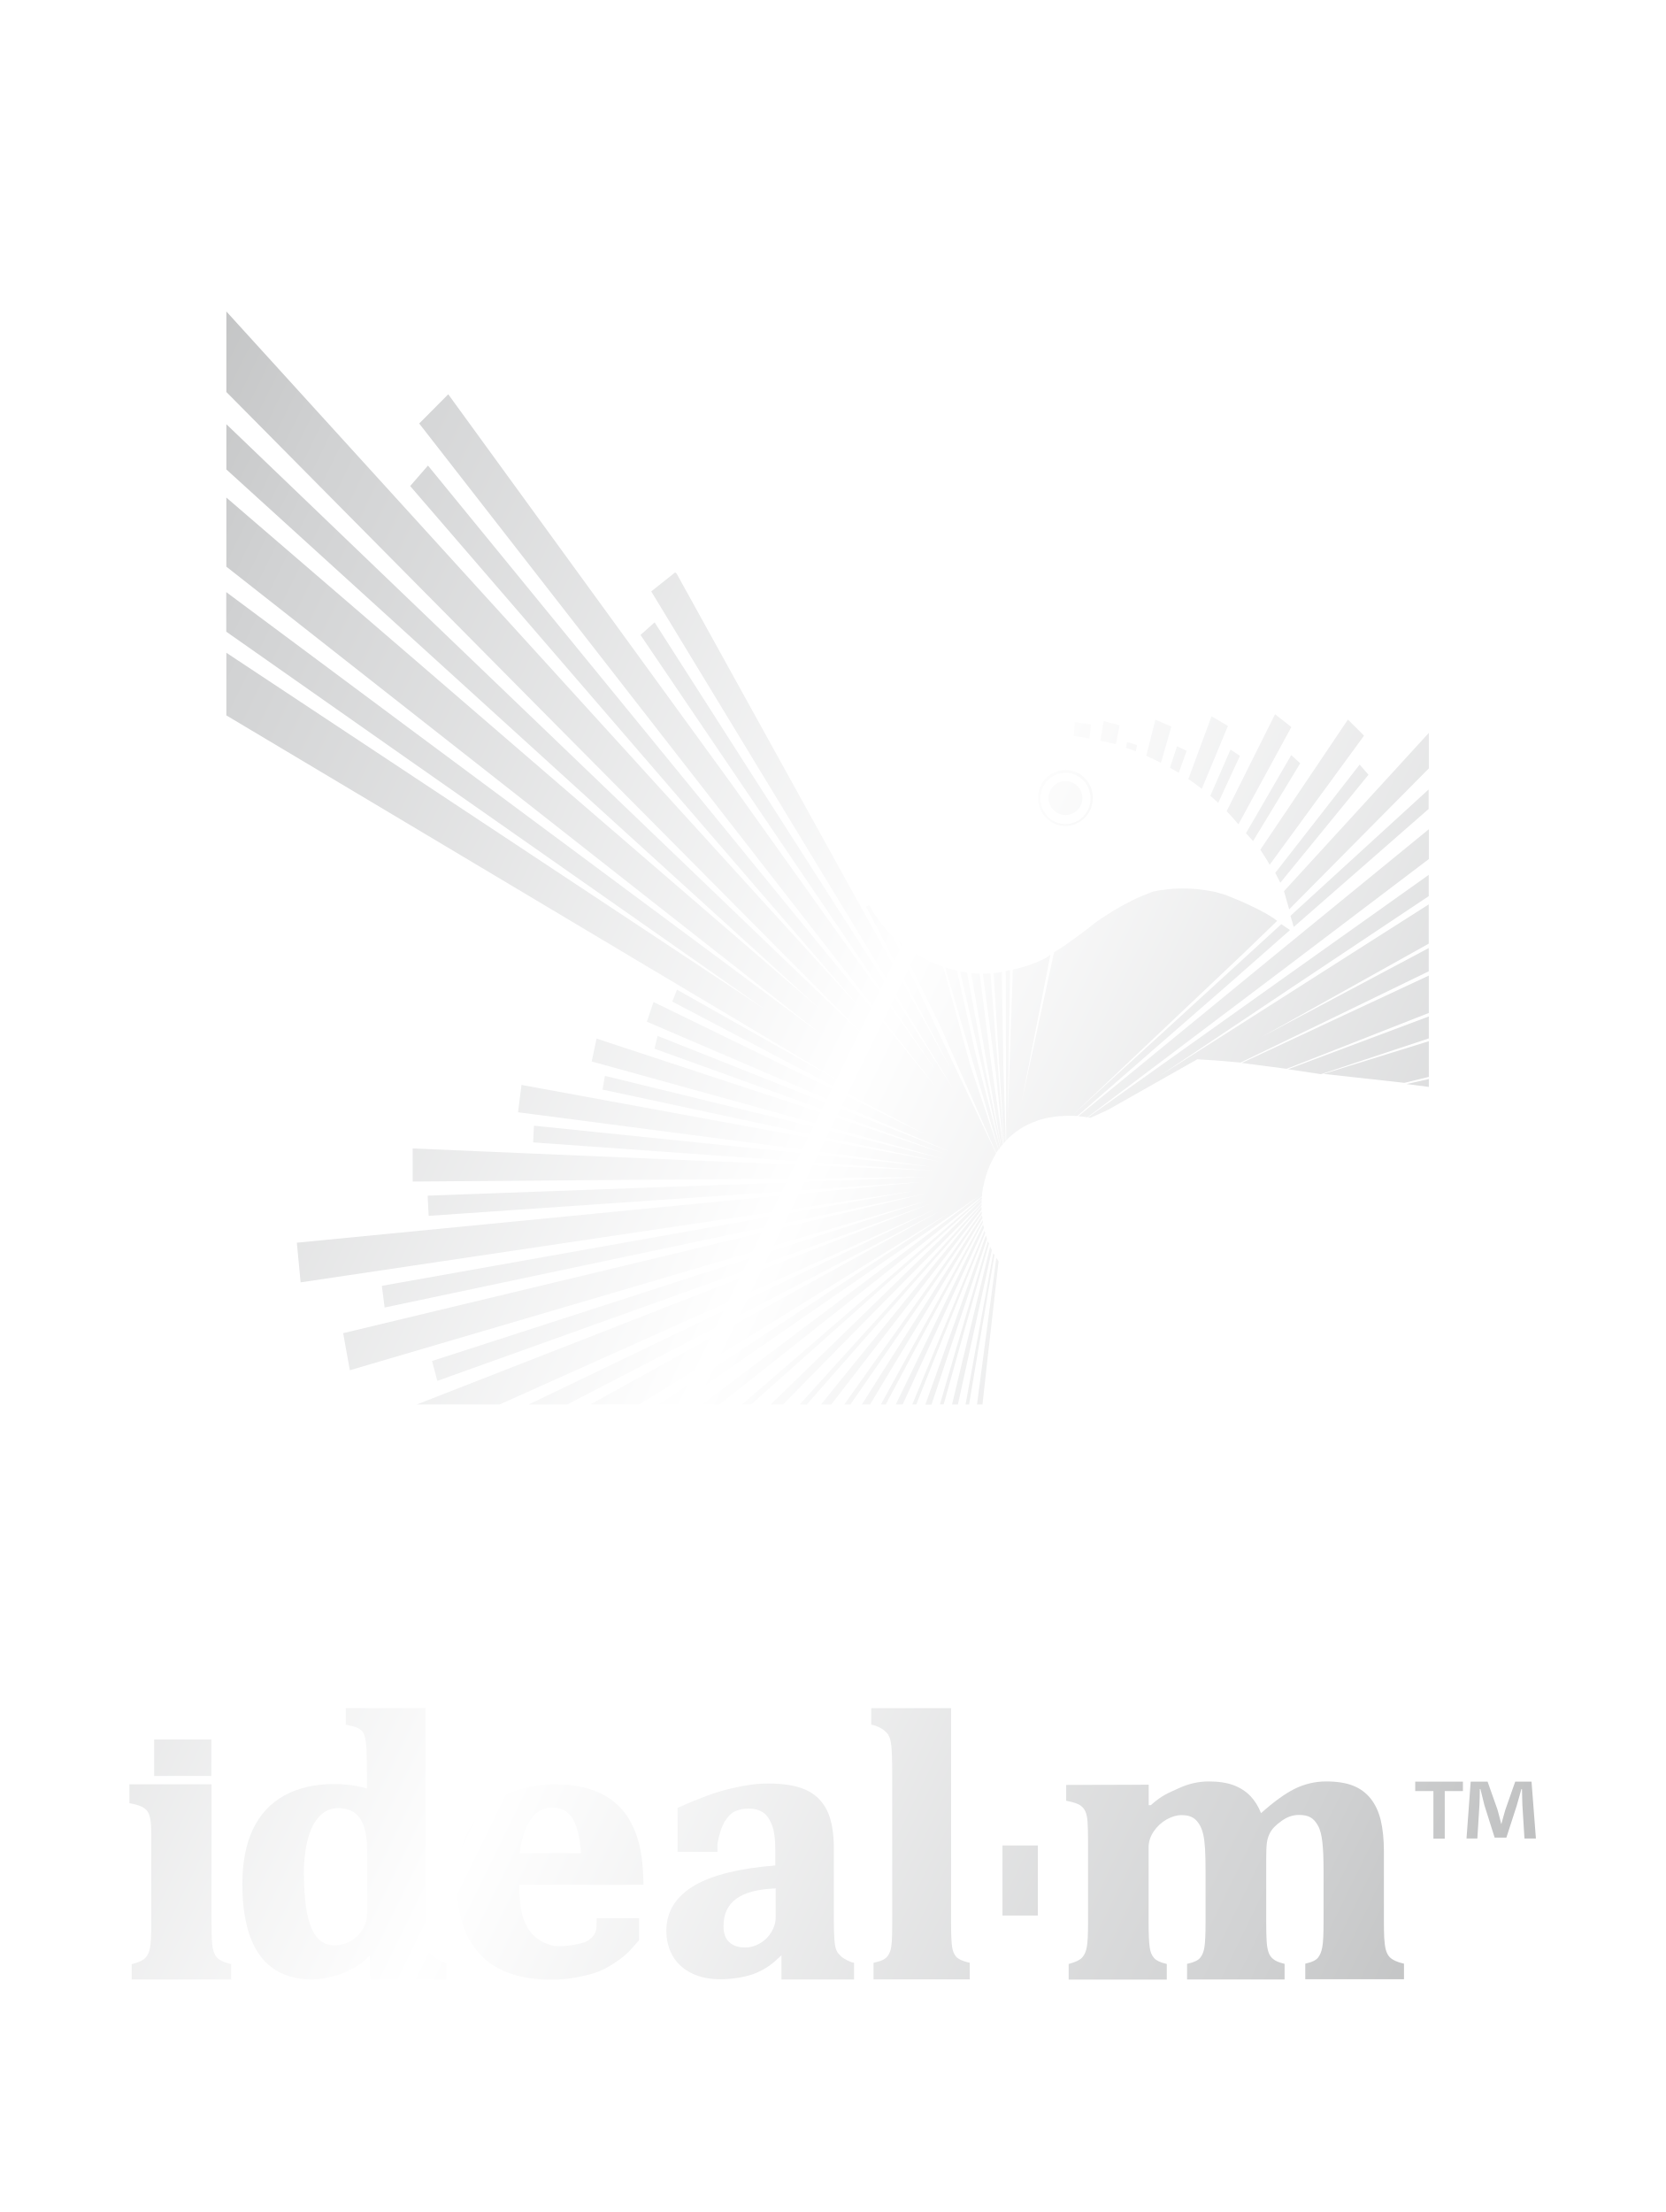
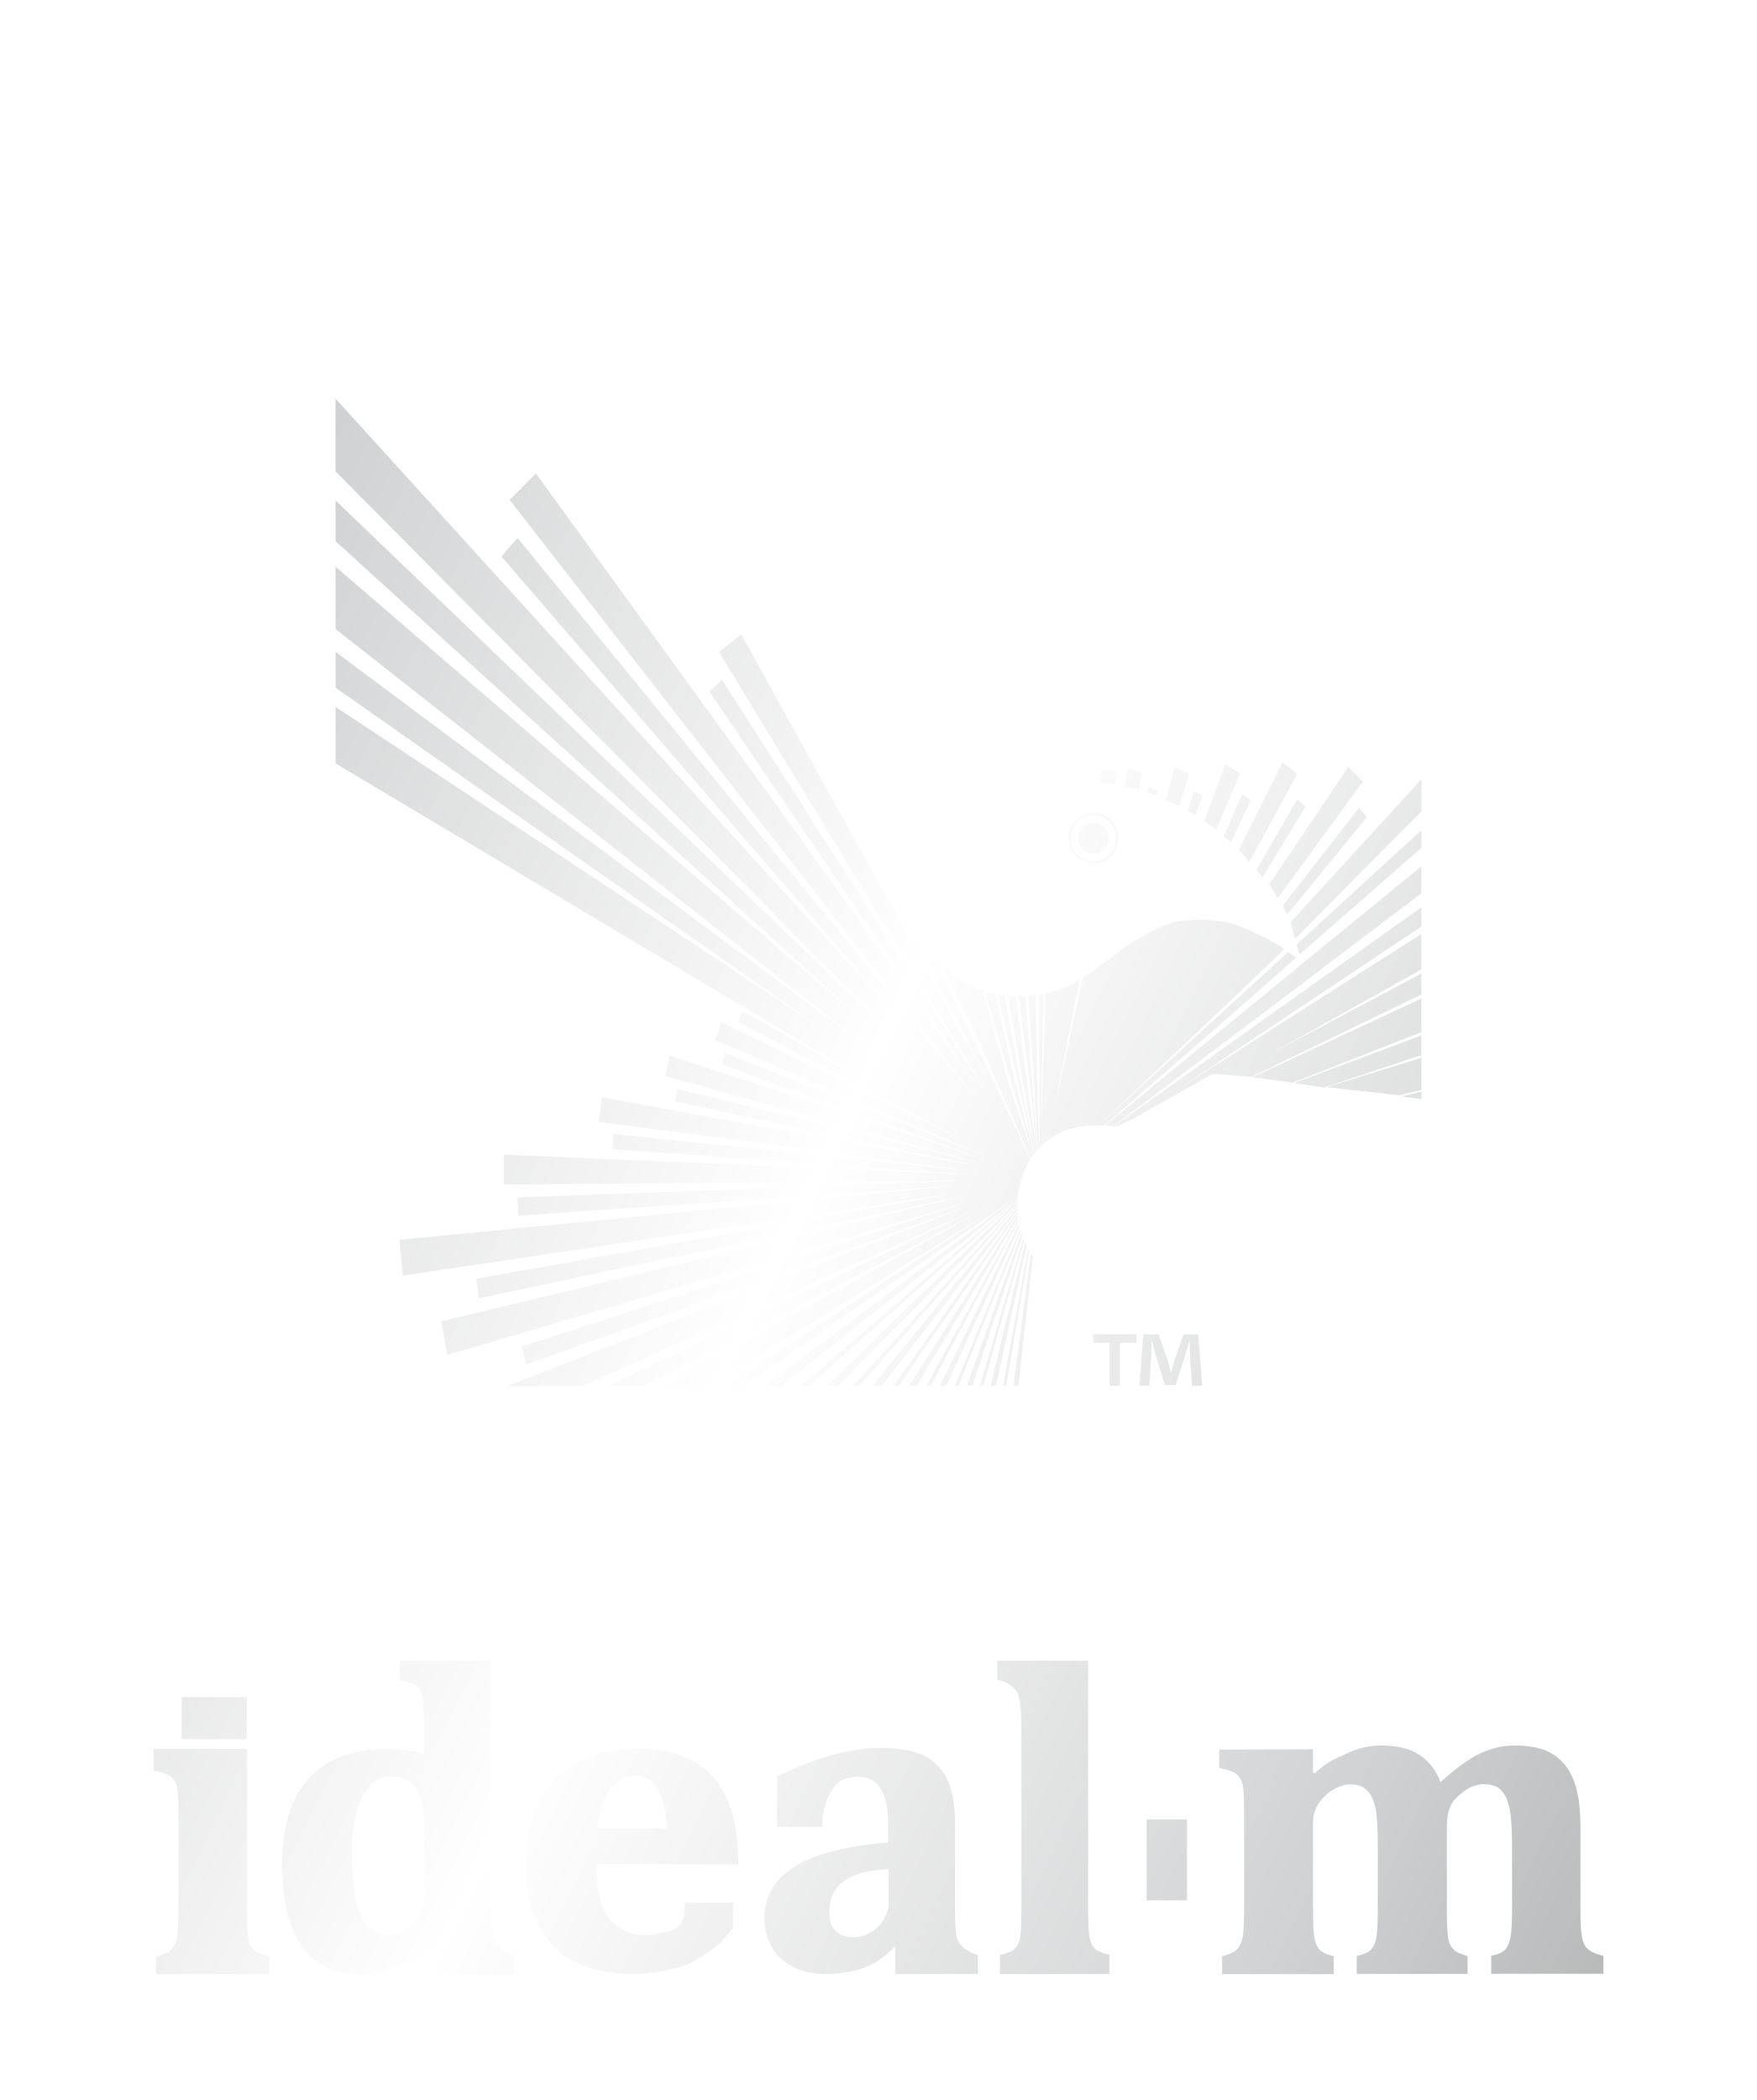
- <svg xmlns="http://www.w3.org/2000/svg" id="Layer_2" data-name="Layer 2" viewBox="-13.02 -31.33 167.5 222.5">
+ <svg xmlns="http://www.w3.org/2000/svg" id="Layer_2" data-name="Layer 2" viewBox="-14.64 -38 167.5 200.17">
  <defs>
-     <linearGradient id="prata" gradientUnits="userSpaceOnUse" x1="-40.76" y1="25.54" x2="182.22" y2="134.30">
+     <linearGradient id="prata" gradientUnits="userSpaceOnUse" x1="-37.98" y1="9.85" x2="176.20" y2="114.32">
      <stop offset="0" stop-color="#A9AAAA" />
      <stop offset="0.2" stop-color="#D1D2D3" />
      <stop offset="0.5" stop-color="#FFFFFF" />
      <stop offset="0.8" stop-color="#D1D2D3" />
      <stop offset="1" stop-color="#A9AAAA" />
    </linearGradient>
  </defs>
  <g id="Layer_1-2" data-name="Layer 1">
    <g>
-       <rect x="87.82" y="154.3" width="3.56" height="7.05" fill="url(#prata)" />
+       <rect x="94.68" y="135.43" width="3.84" height="7.71" fill="url(#prata)" />
      <g>
-         <path d="M9.27,165.91c-.21-.11-.36-.22-.47-.34-.11-.13-.2-.27-.26-.42s-.12-.33-.16-.53-.07-.5-.09-.88c-.02-.39-.03-.94-.03-1.65v-13.94H0v1.9l.12.02c.44.08.8.19,1.07.31.25.11.46.27.61.47.15.21.25.5.31.85.06.38.09.88.09,1.49v8.91c0,1.2-.04,2.04-.13,2.49-.08.43-.23.77-.46,1.01-.22.25-.65.45-1.26.61l-.12.03v1.54h10.01v-1.55l-.12-.03c-.36-.08-.65-.18-.86-.3Z" fill="url(#prata)" />
-         <rect x="2.49" y="143.64" width="5.75" height="3.67" fill="url(#prata)" />
+         <path d="M9.99,148.13c-.22-.12-.39-.24-.51-.38-.12-.14-.21-.29-.28-.46s-.13-.36-.17-.58-.07-.54-.09-.96c-.02-.43-.03-1.03-.03-1.8v-15.25H0v2.07l.13.02c.47.09.86.21,1.15.34.27.12.5.29.66.52.16.23.27.54.34.93.06.41.09.96.09,1.63v9.75c0,1.31-.05,2.23-.14,2.72-.09.47-.25.84-.49,1.11-.24.27-.7.49-1.36.66l-.13.03v1.69h10.79v-1.69l-.13-.03c-.38-.09-.7-.2-.93-.32Z" fill="url(#prata)" />
+         <rect x="2.68" y="123.76" width="6.2" height="4.01" fill="url(#prata)" />
      </g>
-       <path d="M18.42,167.78c.94,0,2.56-.36,3.58-.86.97-.48,1.29-.69,2.17-1.55l.04,2.42h7.66v-1.67c-.56-.12-1.12-.53-1.36-.72-.2-.16-.37-.37-.47-.59-.1-.24-.17-.56-.2-.97-.03-.42-.05-1.12-.05-2.06v-21.29h-8.03v1.66l.19.04c.74.15,1.07.3,1.21.4.2.14.35.32.45.57.11.27.18.67.22,1.19.04.54.06,1.49.06,2.82v1.39c-.62-.16-1.16-.27-1.63-.33-.54-.07-1.1-.11-1.65-.11-1.95,0-3.64.39-5.02,1.15-1.4.77-2.46,1.92-3.17,3.41-.7,1.48-1.06,3.32-1.06,5.47,0,3.17.59,5.59,1.75,7.19,1.18,1.62,2.96,2.44,5.31,2.44ZM17.54,157.28c0-1.4.14-2.64.42-3.66.27-1,.67-1.77,1.2-2.3.52-.52,1.12-.77,1.84-.77.99,0,1.71.33,2.18,1.01.48.69.73,1.78.73,3.24v6.24c0,.67-.17,1.27-.5,1.78-.34.52-.76.9-1.25,1.15-.5.25-1.01.38-1.51.38-1.05,0-1.81-.55-2.31-1.67-.52-1.17-.78-2.99-.78-5.4h0Z" fill="url(#prata)" />
-       <path d="M76.34,143.2c.11.17.2.42.25.73.06.33.09.75.11,1.24.02.5.03,1.29.03,2.36v14.6c0,.79-.01,1.4-.04,1.83-.03.41-.08.72-.15.94-.08.22-.17.4-.27.53-.1.13-.24.25-.42.35-.19.11-.47.2-.82.28l-.18.04v1.67h9.68v-1.67l-.18-.04c-.59-.15-.99-.34-1.19-.57-.2-.23-.34-.55-.4-.95-.07-.43-.11-1.24-.11-2.41v-21.64h-8.03v1.66c.5.07,1.05.37,1.29.57.18.15.34.31.45.48Z" fill="url(#prata)" />
-       <path d="M56.85,158.32c-1.88,1.1-2.84,2.63-2.84,4.55,0,.95.22,1.81.64,2.55.43.74,1.07,1.32,1.9,1.73h0s0,0,0,0c.82.41,1.8.61,2.91.61s2.69-.22,3.69-.68c.95-.44,1.44-.78,2.44-1.73v2.43h7.3v-1.68c-.46-.07-1.02-.42-1.19-.55-.14-.1-.25-.25-.36-.36s-.19-.25-.26-.44c-.07-.2-.13-.51-.16-.94-.04-.44-.06-1.07-.06-1.89v-7.32c0-1.62-.24-2.92-.7-3.85-.48-.95-1.2-1.64-2.16-2.06-.93-.41-2.19-.62-3.72-.62-.59,0-1.2.04-1.79.12-.59.08-1.27.21-2.03.39-.74.18-1.51.41-2.29.69-.76.28-1.74.67-2.89,1.19l-.14.06v4.42h4.01v-.8c.16-.95.41-1.7.72-2.23.31-.51.66-.87,1.04-1.04.39-.18.86-.28,1.4-.28s.99.12,1.37.35c.37.23.68.64.92,1.22.25.6.37,1.47.37,2.6v1.55c-3.59.29-6.33.96-8.12,2.01ZM65.01,158.63v2.86c0,.53-.14,1.03-.42,1.5-.28.47-.66.86-1.14,1.14-.48.29-.99.43-1.52.43-.69,0-1.23-.18-1.61-.55-.38-.36-.56-.88-.56-1.59,0-1.23.42-2.13,1.3-2.77h0c.85-.62,2.18-.96,3.95-1.03Z" fill="url(#prata)" />
-       <path d="M51.7,158.24v-.24c-.02-1.48-.16-2.76-.42-3.8-.25-1.03-.65-1.96-1.16-2.76-.44-.68-1-1.27-1.66-1.75-.66-.48-1.47-.86-2.4-1.13h0s0,0,0,0c-.92-.27-2-.4-3.21-.4h0s-.06,0-.09,0c-.21,0-.43,0-.64.02-.21.01-.41.03-.61.05-.03,0-.06,0-.09,0-1.39.15-2.66.51-3.78,1.08-1.5.77-2.68,1.92-3.49,3.42-.81,1.49-1.22,3.28-1.22,5.32,0,2.59.54,4.68,1.59,6.25.25.37.52.72.83,1.04,1.57,1.62,3.96,2.46,7.07,2.46,1.11,0,2.14-.12,3.1-.35.67-.13,1.31-.31,1.85-.54.63-.27,1.23-.65,1.87-1.09.67-.47,1.18-1,1.76-1.69.04-.05.08-.1.13-.15l.07-.07.07-.07v-2.21l-.03-.02h-4.24l-.02.95c-.03.69-.63,1.31-1.29,1.51-.59.17-1.57.36-2.26.36-.27,0-.51,0-.73-.03-1.01-.22-1.81-.68-2.37-1.42-.3-.38-.54-.84-.73-1.39-.26-.93-.38-2.08-.41-3.3l.03-.03h12.51ZM42.53,150.49c.97,0,1.71.43,2.17,1.32.38.75.63,1.85.73,3.27h-6.17c.17-1.35.49-2.43.97-3.2.58-.94,1.33-1.39,2.3-1.39Z" fill="url(#prata)" />
-       <path d="M94.23,148.21v1.59l.12.03c.62.12,1.05.27,1.29.43.23.16.41.36.52.62.12.26.19.62.22,1.05.03.45.05,1.16.05,2.12v7.98c0,1.21-.04,2.06-.13,2.51-.08.43-.23.78-.46,1.03-.22.25-.64.45-1.25.62l-.11.03v1.57h9.87v-1.57l-.12-.03c-.56-.13-.96-.33-1.17-.58-.22-.25-.37-.61-.43-1.07-.07-.48-.11-1.32-.11-2.53v-7.52c0-.57.18-1.11.52-1.61.35-.51.79-.91,1.3-1.2.51-.28,1.01-.43,1.47-.43.35,0,.65.04.87.12.22.08.42.2.59.36.16.16.31.36.45.62.13.26.24.57.31.91.08.35.13.82.17,1.4.03.59.05,1.32.05,2.16v5.2c0,1.23-.04,2.09-.12,2.55-.07.44-.22.79-.43,1.04-.21.25-.61.44-1.19.57l-.12.03v1.57h9.81v-1.57l-.11-.03c-.47-.12-.82-.27-1.03-.45-.21-.17-.37-.38-.46-.64-.1-.27-.17-.63-.2-1.08-.03-.46-.05-1.13-.05-2.01v-6.34c0-.75.02-1.3.07-1.63.04-.32.13-.61.25-.87s.28-.49.48-.7.45-.42.75-.63c.28-.2.57-.36.85-.45.28-.1.58-.15.91-.15.48,0,.86.08,1.15.25.29.16.54.45.75.83.22.39.36.95.44,1.66.08.72.12,1.67.12,2.83v5.2c0,1.21-.04,2.07-.13,2.54-.08.45-.23.8-.43,1.05-.2.25-.59.44-1.16.57l-.12.03v1.57h9.93v-1.57l-.12-.03c-.34-.08-.64-.19-.89-.32-.23-.12-.41-.26-.53-.43-.13-.17-.23-.4-.3-.67-.07-.29-.12-.67-.15-1.16-.02-.49-.03-1.03-.03-1.59v-7.09c0-1.2-.11-2.25-.31-3.11-.21-.87-.55-1.61-1.02-2.2s-1.07-1.03-1.79-1.31c-.71-.28-1.62-.42-2.7-.42s-2.16.25-3.17.75c-.96.48-2.09,1.3-3.37,2.44-.27-.69-.63-1.25-1.05-1.7-.47-.49-1.04-.86-1.71-1.11-.67-.25-1.51-.38-2.51-.38s-2.05.23-3.04.7c-.96.45-1.58.62-2.78,1.69h-.21v-2.06" fill="url(#prata)" />
-       <path d="M134.14,147.88v.95h-1.83v4.78h-1.14v-4.78h-1.83v-.95h4.8ZM140.33,153.6l-.21-3.37c-.02-.44-.02-.99-.04-1.6h-.06c-.15.51-.32,1.18-.48,1.7l-1.03,3.18h-1.18l-1.03-3.26c-.11-.44-.27-1.12-.4-1.62h-.06c0,.53-.02,1.07-.04,1.6l-.21,3.37h-1.09l.42-5.72h1.7l.99,2.8c.13.44.23.86.38,1.45h.02c.15-.53.27-1.01.4-1.43l.99-2.82h1.64l.44,5.72h-1.14Z" fill="url(#prata)" />
+       <path d="M19.86,150.17c1.02,0,2.76-.39,3.86-.94,1.04-.52,1.39-.75,2.34-1.69l.04,2.64h8.26v-1.83c-.6-.13-1.21-.58-1.46-.79-.21-.18-.4-.4-.5-.64-.11-.26-.18-.61-.21-1.06-.03-.46-.05-1.22-.05-2.25v-23.28h-8.65v1.82l.2.04c.8.16,1.15.33,1.31.43.21.15.38.36.48.63.11.29.2.73.23,1.3.04.59.06,1.63.06,3.09v1.52c-.66-.18-1.25-.3-1.76-.36-.59-.08-1.18-.12-1.78-.12-2.1,0-3.92.42-5.42,1.26-1.5.84-2.66,2.1-3.42,3.73-.75,1.62-1.14,3.64-1.14,5.98,0,3.47.64,6.11,1.88,7.86,1.27,1.77,3.19,2.67,5.72,2.67ZM18.91,138.69c0-1.53.15-2.89.45-4,.29-1.1.72-1.94,1.29-2.51.56-.56,1.21-.84,1.99-.84,1.07,0,1.84.36,2.36,1.1.52.75.78,1.95.78,3.55v6.82c0,.73-.18,1.39-.54,1.95-.37.56-.82.99-1.35,1.26-.54.27-1.08.41-1.62.41-1.13,0-1.95-.6-2.49-1.83-.56-1.28-.85-3.27-.85-5.9h0Z" fill="url(#prata)" />
+       <path d="M82.31,123.28c.12.19.21.46.27.8.06.37.1.82.12,1.36.02.55.03,1.41.03,2.58v15.97c0,.86-.01,1.53-.04,2-.03.44-.08.79-.16,1.03-.09.24-.18.43-.29.58-.11.14-.26.27-.46.38-.21.12-.51.22-.89.31l-.2.04v1.83h10.43v-1.83l-.19-.05c-.64-.17-1.07-.37-1.28-.63-.21-.25-.36-.6-.43-1.04-.08-.47-.12-1.36-.12-2.64v-23.67h-8.66v1.82c.54.07,1.13.4,1.39.62.19.16.37.34.49.53Z" fill="url(#prata)" />
+       <path d="M61.29,139.82c-2.03,1.2-3.06,2.88-3.06,4.98,0,1.04.23,1.98.7,2.79.46.8,1.15,1.44,2.05,1.9h0s0,0,0,0c.89.44,1.94.67,3.14.67s2.9-.24,3.97-.75c1.02-.48,1.55-.85,2.63-1.9v2.65h7.87v-1.83c-.49-.07-1.1-.46-1.29-.6-.15-.11-.27-.27-.39-.4s-.21-.28-.28-.48c-.08-.21-.14-.56-.17-1.02-.04-.48-.06-1.18-.06-2.07v-8c0-1.77-.26-3.19-.76-4.21-.51-1.03-1.29-1.8-2.32-2.26-1.01-.45-2.36-.68-4.02-.68-.64,0-1.29.04-1.93.13-.64.08-1.37.22-2.19.42-.8.2-1.63.45-2.47.76-.82.3-1.87.74-3.12,1.3l-.15.07v4.84h4.32v-.88c.18-1.04.44-1.86.78-2.44.34-.56.71-.95,1.12-1.14.42-.2.92-.3,1.5-.3s1.07.13,1.47.39c.4.25.73.7.99,1.33.27.65.4,1.6.4,2.84v1.7c-3.87.31-6.82,1.05-8.76,2.2ZM70.08,140.16v3.13c0,.58-.15,1.13-.45,1.64-.3.52-.71.94-1.23,1.25-.51.31-1.07.47-1.64.47-.74,0-1.33-.2-1.74-.6-.41-.4-.6-.96-.6-1.74,0-1.34.46-2.33,1.4-3.02h0c.92-.67,2.36-1.05,4.26-1.13Z" fill="url(#prata)" />
+       <path d="M55.74,139.73v-.27c-.02-1.62-.17-3.02-.46-4.16-.27-1.12-.7-2.14-1.25-3.02-.47-.74-1.07-1.39-1.79-1.92-.72-.52-1.59-.94-2.59-1.23h0s0,0,0,0c-.99-.29-2.16-.44-3.46-.44h0s-.06,0-.1,0c-.23,0-.46,0-.69.02-.22.01-.44.03-.66.05-.03,0-.07,0-.1,0-1.5.16-2.87.56-4.08,1.18-1.62.84-2.89,2.1-3.77,3.74-.88,1.63-1.32,3.59-1.32,5.82,0,2.83.58,5.12,1.72,6.83.27.41.56.79.89,1.13,1.7,1.78,4.27,2.69,7.62,2.69,1.19,0,2.31-.13,3.34-.39.73-.15,1.41-.34,1.99-.59.68-.29,1.33-.71,2.02-1.2.73-.51,1.27-1.1,1.9-1.85.05-.05.09-.11.14-.16l.08-.08.07-.07v-2.42l-.03-.03h-4.57l-.02,1.04c-.03.75-.68,1.44-1.4,1.65-.64.19-1.7.39-2.44.39-.29,0-.55,0-.79-.03-1.08-.24-1.95-.75-2.56-1.55-.32-.42-.58-.92-.79-1.52-.28-1.02-.41-2.28-.44-3.61l.03-.03h13.49ZM45.85,131.26c1.05,0,1.84.47,2.34,1.45.41.82.67,2.03.79,3.58h-6.65c.18-1.48.53-2.66,1.04-3.5.62-1.02,1.43-1.52,2.48-1.52Z" fill="url(#prata)" />
+       <path d="M101.59,128.77v1.74l.13.03c.67.14,1.13.3,1.39.47.25.17.44.4.57.67.13.28.21.67.24,1.15.03.5.05,1.27.05,2.32v8.73c0,1.33-.05,2.26-.14,2.75-.09.47-.25.85-.49,1.13-.24.27-.69.5-1.35.67l-.12.03v1.71h10.64v-1.71l-.13-.03c-.61-.15-1.03-.36-1.26-.63-.24-.28-.39-.67-.47-1.17-.08-.52-.11-1.45-.11-2.77v-8.22c0-.62.19-1.22.56-1.77.38-.56.85-.99,1.4-1.31.55-.31,1.09-.47,1.59-.47.38,0,.7.05.94.14.24.09.46.22.63.39.18.17.34.4.48.67.14.28.26.62.34,1,.09.39.14.9.18,1.53.03.64.05,1.44.05,2.36v5.69c0,1.34-.04,2.28-.13,2.78-.08.48-.24.86-.47,1.14-.23.27-.66.48-1.28.62l-.13.03v1.71h10.57v-1.71l-.12-.03c-.5-.14-.88-.3-1.11-.49-.22-.19-.39-.42-.49-.7-.11-.29-.18-.69-.21-1.18-.03-.5-.05-1.24-.05-2.2v-6.93c0-.82.02-1.42.07-1.78.05-.35.14-.67.27-.95s.3-.53.52-.76.49-.46.8-.69c.3-.22.61-.39.92-.5.3-.11.63-.16.98-.16.51,0,.93.09,1.24.27.31.18.58.49.81.91.23.43.39,1.04.48,1.81.09.79.13,1.82.13,3.1v5.69c0,1.33-.05,2.26-.14,2.78-.09.49-.25.88-.47,1.15-.22.27-.64.48-1.25.62l-.13.03v1.71h10.7v-1.71l-.13-.03c-.37-.09-.69-.21-.96-.35-.25-.13-.44-.29-.58-.47-.14-.19-.25-.43-.33-.74-.08-.31-.13-.74-.16-1.27-.02-.54-.03-1.13-.03-1.74v-7.75c0-1.31-.11-2.46-.34-3.4-.23-.96-.59-1.77-1.1-2.41s-1.16-1.13-1.93-1.43c-.77-.3-1.74-.46-2.91-.46s-2.33.28-3.42.82c-1.03.52-2.26,1.42-3.64,2.67-.29-.75-.67-1.37-1.13-1.86-.5-.53-1.12-.94-1.84-1.22-.72-.27-1.63-.41-2.7-.41s-2.21.25-3.27.76c-1.04.49-1.71.67-3,1.85h-.22v-2.25" fill="url(#prata)" />
    </g>
    <g>
-       <path d="M96.57,42.95l.16-1.4-1.63-.25-.1,1.41c.52.06,1.05.14,1.56.24h.01Z" fill="url(#prata)" />
-       <polygon points="99.6 41.63 98 41.2 97.67 43.18 99.23 43.52 99.6 41.63" fill="url(#prata)" />
-       <polygon points="104.81 41.75 103.2 41.06 102.29 44.69 103.76 45.4 104.81 41.75" fill="url(#prata)" />
-       <path d="M107.87,48.02l2.63-6.33-1.65-.97-2.33,6.31c.46.31.91.64,1.34.98h.01Z" fill="url(#prata)" />
-       <path d="M111.56,51.58h0s5.32-9.78,5.32-9.78l-1.64-1.29-4.87,9.76c.41.42.81.86,1.18,1.31Z" fill="url(#prata)" />
-       <path d="M114.14,54.73c.19.3.37.58.56.92h0s9.49-12.98,9.49-12.98l-1.62-1.62-8.81,13.09c.13.22.26.41.38.59Z" fill="url(#prata)" />
-       <polygon points="116.66 60.14 130.71 45.96 130.71 42.39 116.14 58.31 116.66 60.14" fill="url(#prata)" />
-       <polygon points="101.35 43.61 100.36 43.31 100.24 43.89 101.24 44.24 101.35 43.61" fill="url(#prata)" />
-       <path d="M105.54,46.4h.01s.8-2.2.8-2.2l-.97-.47-.71,2.16c.27.15.55.32.86.51Z" fill="url(#prata)" />
-       <path d="M109.51,49.43h.01s2.19-4.73,2.19-4.73l-.95-.63-2.03,4.65c.29.24.54.47.78.7Z" fill="url(#prata)" />
-       <path d="M112.33,52.5s.13.14.25.27l.05.06c.15.17.32.36.4.44h0s4.74-7.82,4.74-7.82l-.9-.83-4.56,7.87Z" fill="url(#prata)" />
-       <polygon points="115.26 56.47 115.77 57.46 124.64 46.6 123.75 45.58 115.26 56.47" fill="url(#prata)" />
-       <path d="M116.95,61.31c.05.2.1.4.17.6h0s13.57-11.87,13.57-11.87v-1.96l-13.9,12.71c.06.18.11.36.15.52Z" fill="url(#prata)" />
-       <path d="M95.46,80.95c.3.02.59.06.9.11h0s19.88-15.01,19.88-15.01l14.47-10.97v-3l-15.33,12.53-19.92,16.33Z" fill="url(#prata)" />
-       <path d="M84.51,75.49l-.03-.06-2.63-9.53c-.38-.13-.74-.27-1.18-.45l-.28-.11-.02-.05c-.93-.45-1.78-1-2.52-1.64-.07-.05-.14-.09-.21-.14l-.03-.02c-.07-.05-.14-.1-.21-.14h0s4.2,8.61,4.2,8.61l5.59,12.68c.07-.12.15-.23.23-.34l-2.95-8.82h.03Z" fill="url(#prata)" />
-       <path d="M96.44,81.07s.07.01.11.02c.04,0,.09.01.13.02h0s1.78-.82,1.78-.82l8.96-5.07,1.89.12,2.46.21,11.75-5.69,7.18-3.49v-2.34l-16.82,8.95,16.82-9.39v-3.95l-7.62,4.85-19.47,12.41,12.41-8.3,14.68-9.79v-2.14l-15.25,10.84-19.01,13.54Z" fill="url(#prata)" />
-       <path d="M85.74,89.19s0-.04,0-.06v-.04l-16.28,14.08-7.84,6.77h.92l23.21-20.68s0-.05,0-.08Z" fill="url(#prata)" />
-       <path d="M85.72,89.66v-.03c0-.08,0-.18,0-.29v-.02s-16.42,15.96-16.42,15.96l-4.8,4.66h1.25l3.97-4.04,16.01-16.24Z" fill="url(#prata)" />
-       <polygon points="111.93 75.57 111.88 75.59 116.4 76.18 130.71 70.56 130.71 66.8 111.93 75.57 111.93 75.57" fill="url(#prata)" />
-       <polygon points="128.25 77.59 130.71 76.99 130.71 73.4 120.12 76.69 128.25 77.59" fill="url(#prata)" />
-       <polygon points="128.47 77.71 130.71 78 130.71 77.21 128.47 77.71" fill="url(#prata)" />
-       <path d="M85.71,89.83s0-.05,0-.07v-.02s-13.45,14.86-13.45,14.86l-4.85,5.35h.72l17.58-19.99s0-.08,0-.12Z" fill="url(#prata)" />
-       <polygon points="116.58 76.21 116.54 76.22 119.86 76.72 130.71 73.12 130.71 70.91 116.58 76.21 116.58 76.21" fill="url(#prata)" />
-       <path d="M85.75,89.04c0-.05.01-.1.02-.15,0-.01,0-.03,0-.05v-.06s.01-.06.01-.06v-.07s.02,0,.02,0v-.11c.03-.11.04-.23.05-.36v-.14s.05-.02.05-.02c0-.02.04-.21.04-.21.01-.08.03-.15.05-.23l.02-.09c.01-.06.03-.12.05-.18l.05-.18s.07-.24.07-.25c.25-.79.58-1.53,1-2.19l-10.3-21.68c-.23-.23-.49-.52-.74-.82-.06-.07-.11-.13-.17-.2-.66-.81-1.23-1.64-1.55-2.28l-.32.16,8.51,16.31-10.81-19.5-16.76-30.32-.15-.11-2.4,1.91,30.36,50.01-12.13-18.93-17.89-27.97-1.42,1.27,18.53,27.36,11.28,16.6-20.68-29.01L32.07,8.33l-2.92,2.94,52,66.79-21.78-26.67L30.03,15.5l-1.79,2.06,30.13,34.94,15.95,18.49-30.79-33.85L9.75,0v8.1l31.56,31.87,34.3,34.56L9.75,11.34v4.55l59.94,54.48L28.76,35.08,9.75,18.72v6.95l16.7,13.13,43.51,34.19-42.03-31.22-18.19-13.54v3.98l16.91,11.87,37.37,26.18L9.75,34.33v6.3l42.52,25.37,20.28,12.08-17.47-9.86-.47,1.2,25.5,13.38-27.39-13.34-.67,1.98,18.55,7.96,11.94,5.12-11.31-4.46-18.1-7.19-.31,1.29,18.21,6.57,10.91,3.96-13.49-4.48-21.46-7.07-.49,2.3,35.52,9.83-13.09-3.23-21.1-5.15-.24,1.38,21.22,4.55,12.73,2.7-16.34-2.99-25.76-4.73-.35,2.75,25.94,3.39,15.65,2.09-14.71-1.53-25.28-2.6-.08,1.68,25.3,1.81,14.84,1.03-52.26-2.23v3.33s32.24-.25,32.24-.25l19.43-.2-18.35.71-31.81,1.16.1,2.03,49.54-3.41-23.11,2.24-39.69,3.87.38,3.99,61.67-9.19-18.41,3.29-35.09,6.25.28,2.18,34.91-7.37,19.52-4.1-20.85,4.99-37.75,9.06.67,3.73,37.42-11,20.71-6.09-17.21,5.6-32.65,10.56.53,2,32.32-11.58,17.22-6.22-18.39,7.2-33.21,12.97h8.33l43.72-19.6-15.62,7.5-25.17,12.1h3.88l21.6-11.2,15.8-8.21-35.07,19.4h4.91l13.96-8.62,17.14-10.59-14.95,9.84-14.19,9.37h1.88l12.64-8.74,17.69-12.22-18.34,13.79-9.52,7.18h1.75l8.18-6.47,18.2-14.43Z" fill="url(#prata)" />
-       <path d="M85.72,90.28c0-.07,0-.14-.03-.23l-13.38,16.5-2.74,3.39h1.03l15.12-19.57v-.1Z" fill="url(#prata)" />
-       <path d="M85.06,74.54h.03s0-.03,0-.03h-.01s-1.84-8.22-1.84-8.22c-.42-.09-.83-.21-1.18-.3h0l2.55,8.72,2.83,9.6c.04-.06.09-.13.14-.19l-2.47-9.46-.03-.13Z" fill="url(#prata)" />
-       <path d="M87.43,95.53c-.05-.07-.1-.15-.17-.25l-.06-.07-1.35,10.22-.59,4.51h.55l.49-4.43,1.13-9.97Z" fill="url(#prata)" />
-       <path d="M86.75,94.39l-.05-.1c-.03-.07-.07-.14-.12-.21l-2.78,11.46-1.05,4.4h.59l.94-4.29,2.48-11.26Z" fill="url(#prata)" />
-       <path d="M87.02,94.91s-.03-.05-.05-.08c-.02-.03-.04-.07-.08-.1l-1.8,9.79-.98,5.42h.35l.9-5.36,1.66-9.67Z" fill="url(#prata)" />
-       <path d="M87.75,66.44c-.27.05-.55.08-.82.12l1.05,17.06c.05-.06.11-.12.17-.18l-.24-7.52-.16-9.48Z" fill="url(#prata)" />
-       <path d="M116.74,62.22l-.87-.59-21.01,19.22,17.16-16.24,3.43-3.31c-.13-.1-.25-.19-.36-.27-.27-.18-.56-.36-.92-.56,0,0-.02-.01-.04-.02h-.02c-.16-.1-.33-.19-.49-.27-.08-.04-.17-.09-.26-.13-.24-.12-.45-.22-.66-.32l-.15-.07h0s0,0,0,0c-.27-.13-.54-.25-.82-.37l-1.39-.57h0s-.08-.03-.08-.03c-.2-.06-.43-.13-.68-.2l-.17-.05h0s-.12-.04-.12-.04c-.25-.05-.45-.09-.63-.12l-.19-.03c-.28-.05-.54-.08-.81-.11l-.2-.03c-.46-.04-.93-.07-1.42-.07h-.12s-.1,0-.1,0c-.25,0-.49.01-.74.03h-.17s-.05.01-.05.01c-.27.02-.54.05-.84.1l-.18.02h-.06c-.28.05-.51.09-.72.14l-.07.02h-.06s-.21.09-.21.09c-.52.19-1.06.41-1.58.66l-.12.06-.18.09c-.24.12-.5.25-.79.41l-.17.09-.13.07c-.25.14-.51.29-.75.44l-.14.08-.17.11c-.22.14-.44.28-.65.42l-.16.1-.15.1c-.17.11-.33.23-.49.34-.37.29-.71.56-1.04.81-.25.19-.49.37-.74.55,0,0-.52.38-.62.45l-.22.16c-.19.14-.38.27-.57.4-.38.26-.7.47-1.02.66l-.03.14h-.02s-3.23,14.9-3.23,14.9l2.9-14.82c-.14.14-.31.26-.53.39l-.12.06c-.11.06-.22.11-.37.18-.13.06-.27.12-.39.17-.14.06-.28.11-.42.16-.15.06-.3.11-.46.16-.15.05-.3.1-.45.14-.09.03-.18.05-.27.08-.25.07-.48.12-.72.17-.02,0-.03,0-.06.02l-.51,15.11.23-15.06-.17.04c-.08.02-.17.04-.26.06l.04,17.03c.37-.38.78-.73,1.24-1.04l.1-.07c.25-.17.53-.33.82-.47l.08-.04c.17-.08.36-.16.5-.22h.02s.09-.04.09-.04h.03s.38-.15.38-.15l.16-.05c.17-.05.33-.09.49-.13l.08-.02h.04s.05-.02.05-.02c.05-.01.11-.02.16-.03l.29-.05c.16-.03.33-.06.5-.08.02,0,.03,0,.04,0h.04s.02-.01.02-.01h.07s.09-.01.13-.02h.19s.28-.02.28-.02c.14,0,.29-.02.43-.02.02,0,.04,0,.08,0,.02,0,.04,0,.06,0,.02,0,.04,0,.07,0,.02,0,.04,0,.07,0,.02,0,.03,0,.06,0,.02,0,.03,0,.05,0,.14,0,.28.01.43.02h.12s15.37-13.4,15.37-13.4l6.04-5.32Z" fill="url(#prata)" />
-       <path d="M85.52,66.6c-.25,0-.5-.02-.78-.04h-.07s3.02,17.41,3.02,17.41c.05-.06.09-.12.14-.18l.03-.03-1.21-8.39-1.13-8.77Z" fill="url(#prata)" />
-       <path d="M86.03,66.61h-.18s1.29,9.86,1.29,9.86l.75,7.26s.06-.07.08-.09l-1.36-17.06c-.19.01-.39.02-.58.03Z" fill="url(#prata)" />
-       <path d="M84.25,66.48c-.09-.01-.18-.03-.26-.04h-.04c-.13-.03-.26-.05-.39-.06l2.23,9.74,1.8,7.98s.07-.09.1-.13l-1.64-7.93-1.8-9.56Z" fill="url(#prata)" />
-       <path d="M85.85,91.62s-.01-.07-.01-.11c0-.03,0-.06-.03-.09l-7.09,12.82-3.13,5.7h.49l2.94-5.52,6.84-12.8Z" fill="url(#prata)" />
-       <path d="M85.96,92.18v-.03c-.03-.1-.05-.2-.09-.3l-6.74,13.88-2.04,4.21h.69l1.81-3.94,6.37-13.83Z" fill="url(#prata)" />
-       <path d="M86.43,93.89l.03-.12v-.03c-.04-.07-.07-.13-.11-.2l-3.23,10.94-1.59,5.45h.38l1.49-5.34,3.03-10.71Z" fill="url(#prata)" />
-       <path d="M85.74,90.77s0-.08,0-.14c0-.03,0-.07-.02-.11l-9.86,13.86-3.95,5.56h.62l3.65-5.28,9.57-13.89Z" fill="url(#prata)" />
-       <path d="M85.8,91.22v-.09c-.02-.07-.03-.13-.05-.21l-9.61,15.13-2.46,3.89h.82l2.08-3.46,9.22-15.27Z" fill="url(#prata)" />
-       <path d="M86.09,92.68s-.02-.07-.03-.09c-.01-.04-.02-.07-.05-.11l-4.96,11.9-2.3,5.56h.4l2.17-5.45,4.77-11.81Z" fill="url(#prata)" />
-       <path d="M86.27,93.29c-.02-.06-.04-.12-.06-.18v-.04s-.07-.11-.07-.11l-4.51,12.61-1.57,4.39h.62l1.39-4.17,4.19-12.49Z" fill="url(#prata)" />
-       <path d="M94.16,51.75c1.49,0,2.75-1.23,2.75-2.81s-1.2-2.81-2.75-2.81-2.75,1.23-2.75,2.81,1.23,2.81,2.75,2.81ZM94.16,46.4c1.38,0,2.52,1.15,2.52,2.58s-1.12,2.58-2.52,2.58-2.52-1.15-2.52-2.58,1.12-2.58,2.52-2.58Z" fill="url(#prata)" />
-       <path d="M94.16,50.65c.94,0,1.7-.77,1.7-1.71s-.77-1.71-1.7-1.71-1.71.77-1.71,1.71.77,1.71,1.71,1.71Z" fill="url(#prata)" />
+       <path d="M91.65,36.76l.14-1.2-1.39-.22-.09,1.21c.45.05.89.12,1.34.2h0Z" fill="url(#prata)" />
+       <polygon points="94.24 35.63 92.88 35.26 92.59 36.96 93.93 37.25 94.24 35.63" fill="url(#prata)" />
+       <polygon points="98.71 35.73 97.33 35.14 96.54 38.24 97.8 38.85 98.71 35.73" fill="url(#prata)" />
+       <path d="M101.32,41.1l2.25-5.41-1.41-.83-1.99,5.4c.39.27.78.55,1.15.84h0Z" fill="url(#prata)" />
+       <path d="M104.48,44.14h0s4.55-8.37,4.55-8.37l-1.4-1.1-4.17,8.35c.35.36.69.74,1.01,1.12Z" fill="url(#prata)" />
+       <path d="M106.69,46.83c.16.25.32.49.48.78h0s8.12-11.11,8.12-11.11l-1.39-1.39-7.54,11.2c.12.19.22.35.32.51Z" fill="url(#prata)" />
+       <polygon points="108.84 51.47 120.87 39.33 120.87 36.28 108.4 49.9 108.84 51.47" fill="url(#prata)" />
+       <polygon points="95.74 37.32 94.89 37.07 94.79 37.56 95.65 37.86 95.74 37.32" fill="url(#prata)" />
+       <path d="M99.32,39.71h0s.69-1.88.69-1.88l-.83-.4-.6,1.85c.23.13.47.27.74.44Z" fill="url(#prata)" />
+       <path d="M102.72,42.3h0s1.87-4.05,1.87-4.05l-.81-.53-1.74,3.98c.24.21.46.4.67.6Z" fill="url(#prata)" />
+       <path d="M105.14,44.93s.11.12.22.24l.04.05c.13.15.28.3.34.38h0s4.06-6.69,4.06-6.69l-.77-.71-3.9,6.74Z" fill="url(#prata)" />
+       <polygon points="107.65 48.33 108.08 49.17 115.67 39.88 114.91 39.01 107.65 48.33" fill="url(#prata)" />
+       <path d="M109.1,52.47c.04.17.09.34.15.51h0s11.62-10.16,11.62-10.16v-1.68l-11.9,10.88c.05.16.09.31.13.45Z" fill="url(#prata)" />
+       <path d="M90.7,69.28c.25.02.51.05.77.09h0s17.01-12.84,17.01-12.84l12.38-9.38v-2.57l-13.12,10.73-17.04,13.98Z" fill="url(#prata)" />
+       <path d="M81.33,64.6l-.03-.05-2.25-8.15c-.32-.11-.64-.23-1.01-.38l-.24-.1v-.04c-.81-.38-1.54-.86-2.17-1.4-.06-.04-.12-.08-.18-.12l-.02-.02c-.06-.04-.12-.08-.18-.12h0s3.59,7.37,3.59,7.37l4.78,10.85c.06-.1.13-.2.2-.29l-2.52-7.55h.03Z" fill="url(#prata)" />
+       <path d="M91.54,69.38s.06,0,.09.01c.04,0,.08.01.11.02h0s1.52-.7,1.52-.7l7.67-4.34,1.62.1,2.11.18,10.05-4.87,6.15-2.99v-2l-14.39,7.66,14.39-8.04v-3.38l-6.52,4.15-16.66,10.62,10.62-7.1,12.56-8.38v-1.83l-13.05,9.28-16.27,11.59Z" fill="url(#prata)" />
+       <path d="M82.38,76.33s0-.03,0-.05v-.03l-13.93,12.05-6.71,5.79h.79l19.86-17.69s0-.04,0-.06Z" fill="url(#prata)" />
+       <path d="M82.36,76.73v-.02c0-.07,0-.16,0-.24v-.02s-14.06,13.66-14.06,13.66l-4.11,3.98h1.07l3.4-3.46,13.7-13.9Z" fill="url(#prata)" />
+       <polygon points="104.8 64.67 104.75 64.69 108.62 65.2 120.87 60.38 120.87 57.17 104.79 64.67 104.8 64.67" fill="url(#prata)" />
+       <polygon points="118.76 66.4 120.87 65.89 120.87 62.82 111.81 65.63 118.76 66.4" fill="url(#prata)" />
+       <polygon points="118.95 66.51 120.87 66.75 120.87 66.07 118.95 66.51" fill="url(#prata)" />
+       <path d="M82.36,76.88s0-.04,0-.06v-.02s-11.51,12.71-11.51,12.71l-4.15,4.58h.61l15.05-17.11s0-.07,0-.1Z" fill="url(#prata)" />
+       <polygon points="108.78 65.22 108.74 65.23 111.58 65.66 120.87 62.58 120.87 60.69 108.77 65.22 108.78 65.22" fill="url(#prata)" />
+       <path d="M82.39,76.2s0-.09.02-.13c0-.01,0-.03,0-.04v-.05s0-.05,0-.05v-.06s.01,0,.01,0v-.09c.02-.1.04-.2.04-.31v-.12s.04-.02.04-.02c0-.02.04-.18.04-.18.01-.07.03-.13.04-.19l.02-.07c.01-.05.03-.1.04-.15l.04-.15s.06-.21.06-.21c.21-.68.5-1.31.86-1.88l-8.82-18.55c-.2-.2-.42-.44-.64-.7-.05-.06-.1-.11-.14-.17-.57-.69-1.05-1.4-1.33-1.95l-.27.14,7.29,13.96-9.25-16.69-14.34-25.94-.13-.09-2.06,1.64,25.99,42.8-10.38-16.2-15.31-23.93-1.22,1.09,15.86,23.42,9.65,14.21-17.69-24.83L36.45,7.13l-2.5,2.52,44.5,57.16-18.64-22.82-25.11-30.71-1.54,1.76,25.78,29.9,13.65,15.83-26.35-28.97L17.35,0v6.93l27.01,27.27,29.36,29.58L17.35,9.7v3.89l51.3,46.62-35.03-30.19-16.27-14v5.94l14.29,11.23,37.24,29.26-35.97-26.72-15.56-11.59v3.41l14.47,10.16,31.98,22.4L17.35,29.38v5.39l36.39,21.71,17.35,10.34-14.95-8.44-.41,1.03,21.83,11.45-23.44-11.42-.58,1.7,15.88,6.81,10.22,4.38-9.68-3.82-15.49-6.15-.27,1.11,15.58,5.62,9.33,3.39-11.55-3.83-18.36-6.05-.42,1.97,30.4,8.41-11.2-2.77-18.06-4.4-.21,1.18,18.16,3.89,10.9,2.31-13.98-2.55-22.04-4.05-.3,2.35,22.2,2.91,13.4,1.79-12.59-1.31-21.63-2.23-.07,1.44,21.65,1.55,12.7.88-44.73-1.91v2.85s27.59-.21,27.59-.21l16.63-.17-15.7.61-27.22,1,.09,1.74,42.4-2.92-19.77,1.91-33.96,3.31.33,3.41,52.78-7.87-15.75,2.82-30.03,5.35.24,1.86,29.88-6.31,16.7-3.51-17.85,4.27-32.31,7.75.58,3.2,32.02-9.41,17.72-5.21-14.73,4.79-27.94,9.04.45,1.71,27.66-9.91,14.74-5.32-15.74,6.16-28.42,11.1h7.13l37.42-16.77-13.36,6.42-21.54,10.36h3.32l18.48-9.58,13.52-7.02-30.02,16.61h4.2l11.95-7.38,14.67-9.06-12.8,8.42-12.15,8.02h1.61l10.82-7.48,15.14-10.46-15.69,11.8-8.15,6.14h1.5l7-5.54,15.58-12.35Z" fill="url(#prata)" />
+       <path d="M82.37,77.26c0-.06,0-.12-.02-.19l-11.45,14.12-2.35,2.9h.88l12.94-16.75v-.08Z" fill="url(#prata)" />
+       <path d="M81.8,63.79h.03s0-.02,0-.02h-.01s-1.58-7.03-1.58-7.03c-.36-.08-.71-.18-1.01-.26h0l2.18,7.47,2.42,8.21c.04-.05.08-.11.12-.16l-2.12-8.09-.03-.11Z" fill="url(#prata)" />
+       <path d="M83.83,81.76c-.05-.06-.09-.13-.14-.22l-.05-.06-1.15,8.74-.51,3.86h.47l.42-3.8.97-8.54Z" fill="url(#prata)" />
+       <path d="M83.24,80.78l-.05-.09c-.03-.06-.06-.12-.1-.18l-2.38,9.81-.9,3.77h.5l.8-3.67,2.12-9.64Z" fill="url(#prata)" />
+       <path d="M83.48,81.22s-.03-.04-.04-.07c-.02-.03-.04-.06-.07-.08l-1.54,8.38-.84,4.64h.3l.77-4.59,1.42-8.28Z" fill="url(#prata)" />
+       <path d="M84.11,56.86c-.23.04-.47.07-.7.1l.9,14.6c.05-.05.09-.1.14-.15l-.21-6.43-.14-8.11Z" fill="url(#prata)" />
+       <path d="M108.91,53.25l-.75-.5-17.98,16.45,14.68-13.9,2.93-2.83c-.11-.09-.21-.16-.31-.23-.23-.16-.48-.31-.79-.48,0,0-.02-.01-.03-.02h-.02c-.14-.09-.28-.16-.42-.24-.07-.04-.14-.07-.22-.11-.2-.1-.39-.19-.56-.27l-.12-.06h0s0,0,0,0c-.23-.11-.46-.21-.7-.32l-1.19-.49h0s-.07-.02-.07-.02c-.17-.05-.37-.11-.58-.18l-.14-.05h0s-.1-.03-.1-.03c-.21-.05-.38-.08-.54-.1l-.16-.03c-.24-.04-.47-.07-.69-.09l-.17-.02c-.39-.04-.8-.06-1.21-.06h-.1s-.09,0-.09,0c-.21,0-.42.01-.63.03h-.15s-.05.01-.05.01c-.23.02-.46.04-.72.08l-.15.02h-.05c-.24.04-.43.08-.62.12h-.06s-.05.02-.05.02l-.18.06c-.45.16-.9.35-1.35.56l-.1.05-.15.07c-.2.1-.42.22-.67.35l-.15.08-.11.06c-.22.12-.43.25-.65.38l-.12.07-.15.09c-.19.12-.38.24-.56.36l-.14.09-.13.09c-.14.1-.28.19-.42.29-.31.25-.61.48-.89.7-.21.16-.42.32-.63.47,0,0-.45.33-.53.39l-.19.14c-.16.12-.33.23-.49.35-.32.22-.6.4-.87.56l-.03.12h-.02s-2.76,12.75-2.76,12.75l2.48-12.69c-.12.12-.27.22-.45.34l-.1.06c-.09.05-.19.1-.32.16-.11.05-.23.1-.34.14-.12.05-.24.09-.36.14-.13.05-.26.1-.39.14-.13.04-.26.08-.38.12-.08.02-.15.04-.23.07-.21.06-.41.1-.62.15-.01,0-.03,0-.05.01l-.44,12.93.2-12.89-.15.04c-.07.02-.14.03-.22.05l.03,14.58c.31-.32.67-.62,1.07-.89l.09-.06c.22-.14.45-.28.7-.41l.07-.03c.15-.07.31-.14.43-.19h.02s.08-.03.08-.03h.02s.33-.13.33-.13l.13-.04c.14-.04.29-.08.42-.11l.07-.02h.03s.05-.02.05-.02c.04,0,.09-.02.14-.03l.25-.04c.14-.02.28-.05.43-.07.01,0,.03,0,.04,0h.03s.02,0,.02,0h.06s.08-.01.11-.01h.16s.24-.02.24-.02c.12,0,.24-.02.37-.02.02,0,.04,0,.07,0,.02,0,.03,0,.05,0,.02,0,.04,0,.06,0,.02,0,.04,0,.06,0,.01,0,.03,0,.05,0,.01,0,.03,0,.04,0,.12,0,.24,0,.36.02h.1s13.16-11.46,13.16-11.46l5.17-4.56Z" fill="url(#prata)" />
+       <path d="M82.2,57c-.22,0-.43-.02-.67-.04h-.06s2.59,14.9,2.59,14.9c.04-.05.08-.1.12-.15l.02-.03-1.03-7.18-.97-7.51Z" fill="url(#prata)" />
+       <path d="M82.63,57h-.16s1.1,8.44,1.1,8.44l.64,6.22s.05-.06.07-.08l-1.16-14.6c-.17.01-.33.02-.49.03Z" fill="url(#prata)" />
+       <path d="M81.11,56.9c-.08-.01-.15-.02-.23-.03h-.04c-.11-.02-.22-.04-.33-.06l1.91,8.34,1.54,6.83s.06-.08.09-.11l-1.4-6.78-1.54-8.18Z" fill="url(#prata)" />
+       <path d="M82.47,78.41s0-.06-.01-.1c0-.03,0-.05-.03-.08l-6.07,10.97-2.68,4.88h.42l2.52-4.72,5.85-10.96Z" fill="url(#prata)" />
+       <path d="M82.57,78.89v-.02c-.02-.08-.04-.17-.07-.26l-5.77,11.88-1.75,3.6h.59l1.55-3.37,5.45-11.83Z" fill="url(#prata)" />
+       <path d="M82.97,80.35l.03-.1v-.02c-.03-.06-.06-.11-.09-.17l-2.76,9.36-1.36,4.67h.32l1.27-4.57,2.59-9.17Z" fill="url(#prata)" />
+       <path d="M82.38,77.68s0-.07,0-.12c0-.03,0-.06-.02-.1l-8.44,11.86-3.38,4.76h.53l3.12-4.52,8.19-11.88Z" fill="url(#prata)" />
+       <path d="M82.43,78.06v-.07c-.02-.06-.02-.12-.05-.18l-8.22,12.95-2.11,3.33h.7l1.78-2.96,7.89-13.07Z" fill="url(#prata)" />
+       <path d="M82.68,79.32s-.02-.06-.02-.07c-.01-.03-.02-.06-.04-.1l-4.24,10.18-1.97,4.76h.34l1.86-4.66,4.08-10.11Z" fill="url(#prata)" />
+       <path d="M82.84,79.83s-.03-.1-.05-.16v-.04s-.06-.1-.06-.1l-3.86,10.79-1.34,3.75h.53l1.19-3.57,3.58-10.69Z" fill="url(#prata)" />
+       <path d="M89.59,44.29c1.28,0,2.35-1.05,2.35-2.41s-1.02-2.41-2.35-2.41-2.35,1.05-2.35,2.41,1.05,2.41,2.35,2.41ZM89.59,39.71c1.18,0,2.15.98,2.15,2.21s-.96,2.21-2.15,2.21-2.15-.98-2.15-2.21.96-2.21,2.15-2.21Z" fill="url(#prata)" />
+       <path d="M89.59,43.35c.8,0,1.46-.66,1.46-1.46s-.66-1.46-1.46-1.46-1.46.66-1.46,1.46.66,1.46,1.46,1.46Z" fill="url(#prata)" />
+       <path d="M93.69,89.19v.81h-1.57v4.09h-.97v-4.09h-1.57v-.81h4.11ZM98.99,94.09l-.18-2.88c-.02-.38-.02-.85-.04-1.37h-.05c-.13.43-.27,1.01-.41,1.46l-.88,2.72h-1.01l-.88-2.79c-.09-.38-.23-.95-.34-1.39h-.05c0,.45-.02.92-.04,1.37l-.18,2.88h-.94l.36-4.9h1.46l.85,2.39c.11.38.2.74.32,1.24h.02c.13-.45.23-.86.34-1.22l.85-2.41h1.4l.38,4.9h-.97Z" fill="url(#prata)" />
    </g>
  </g>
</svg>
